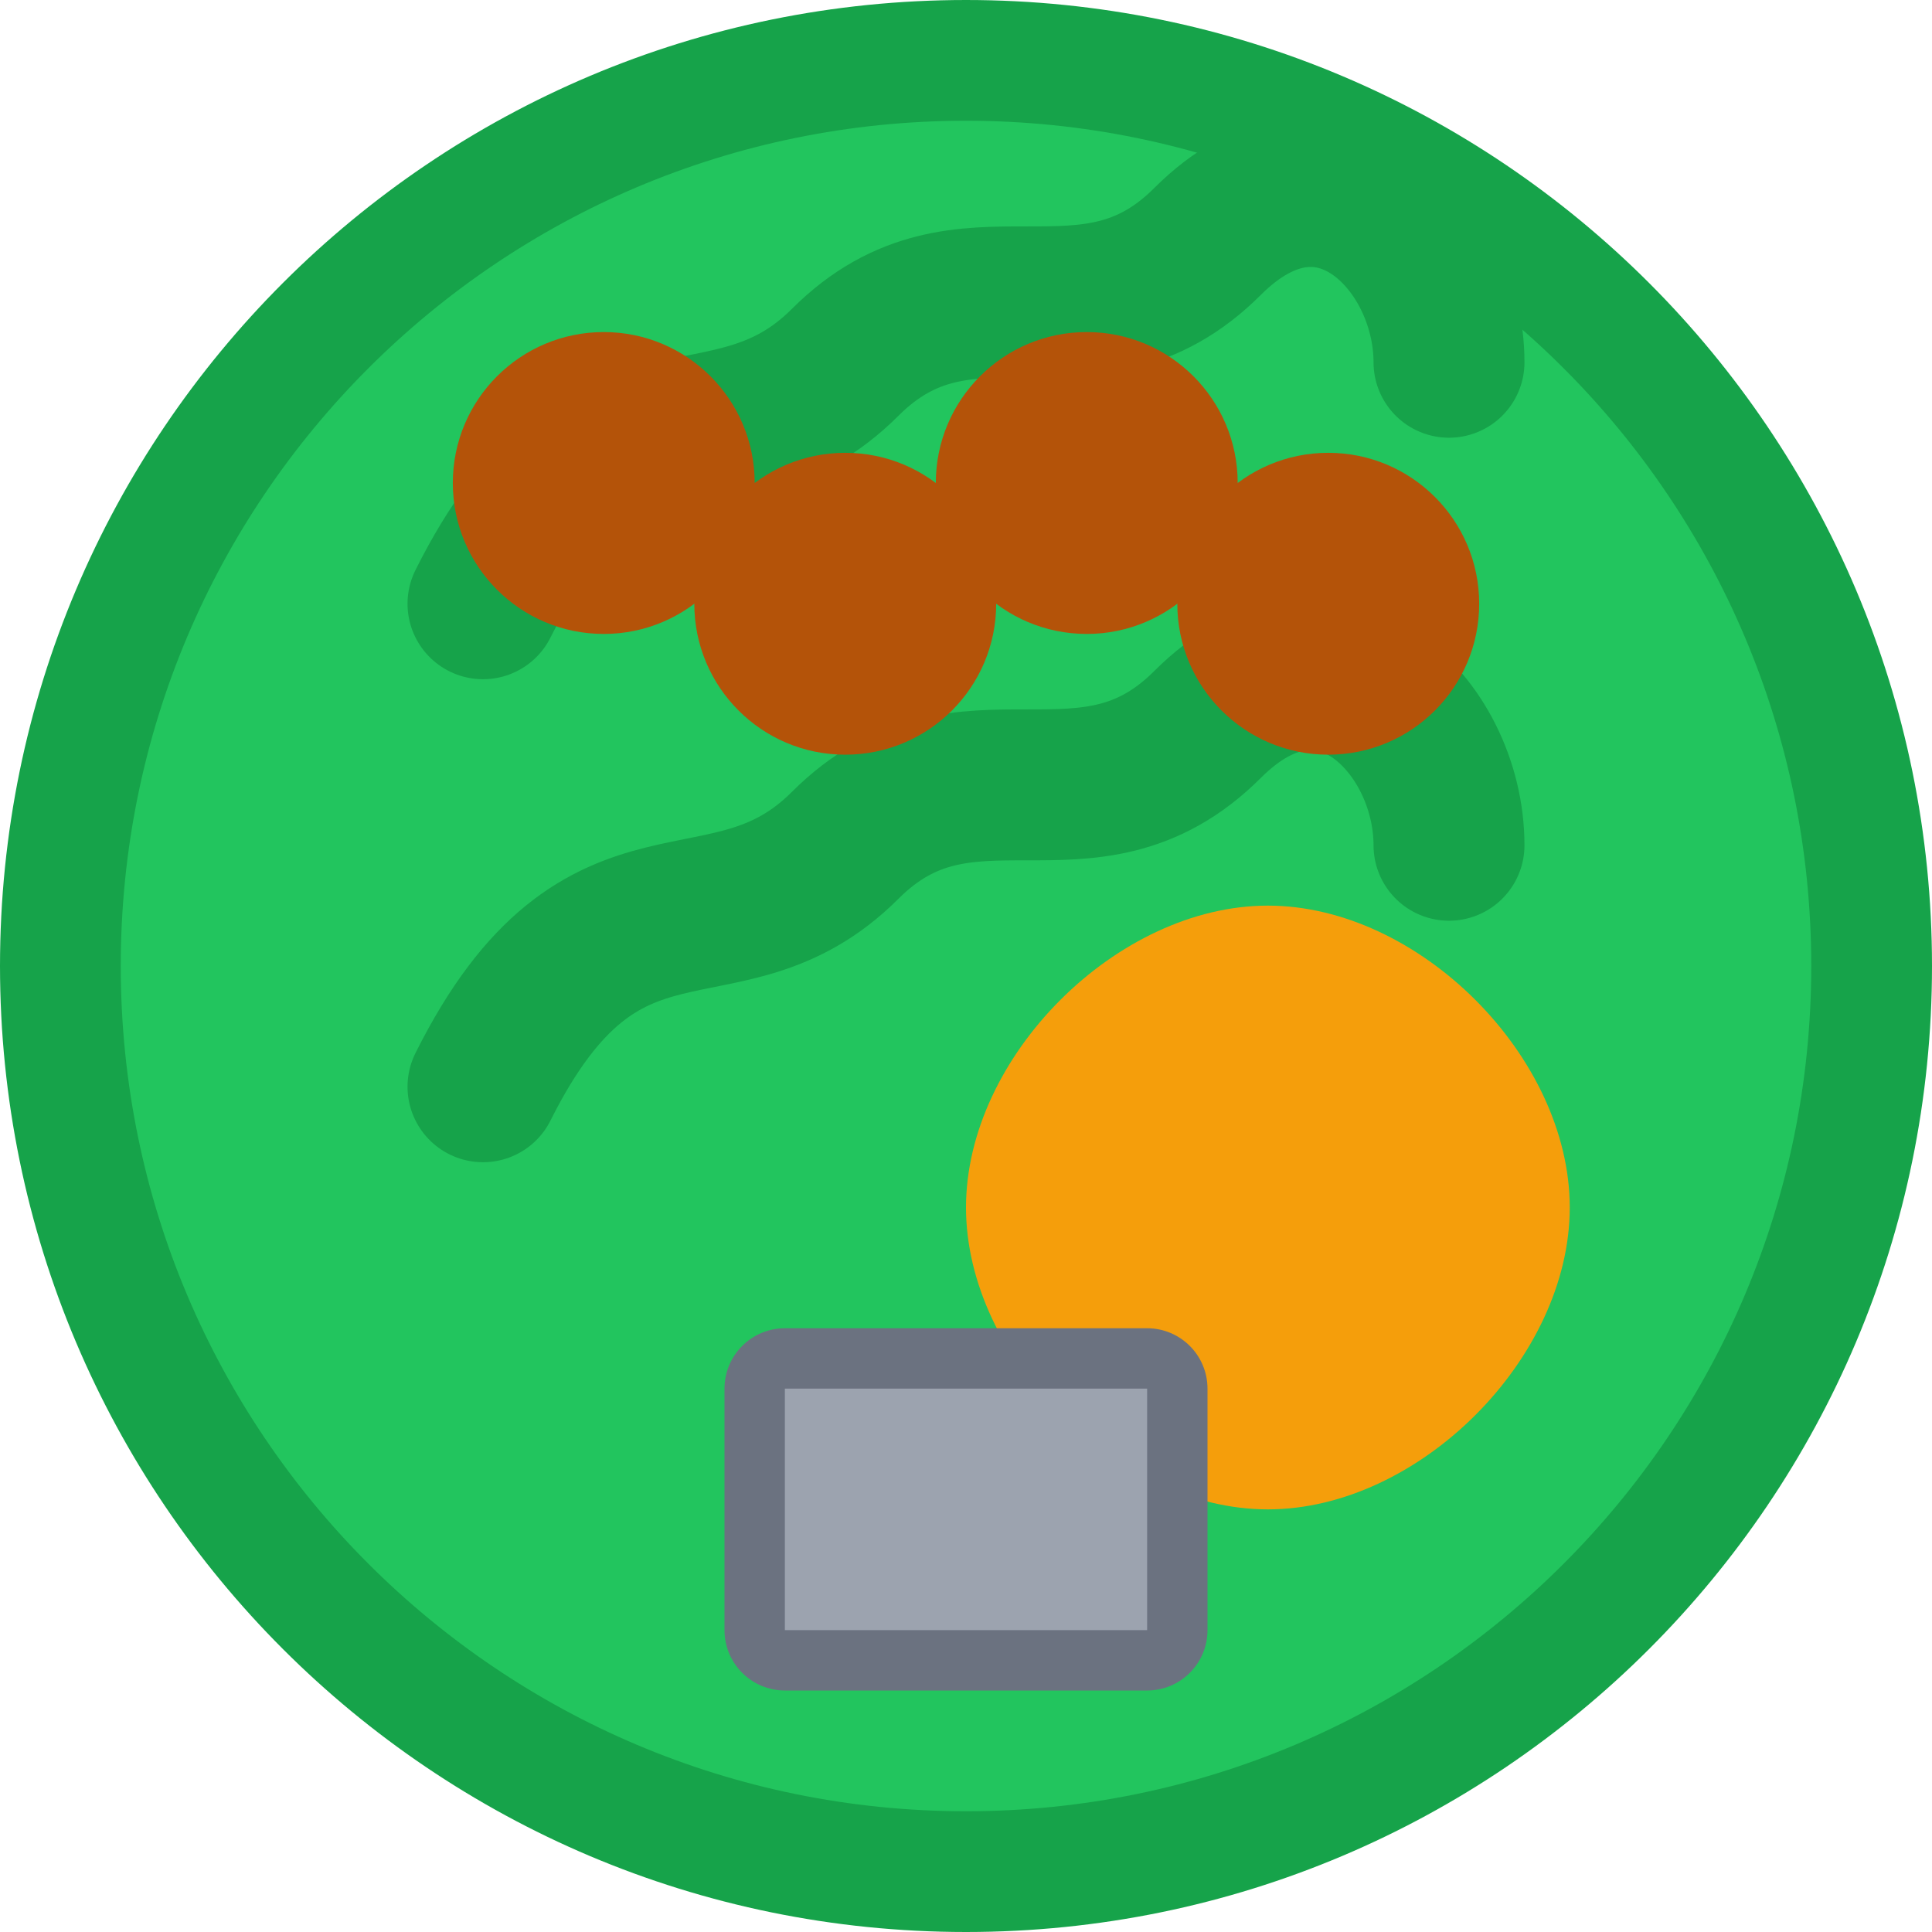
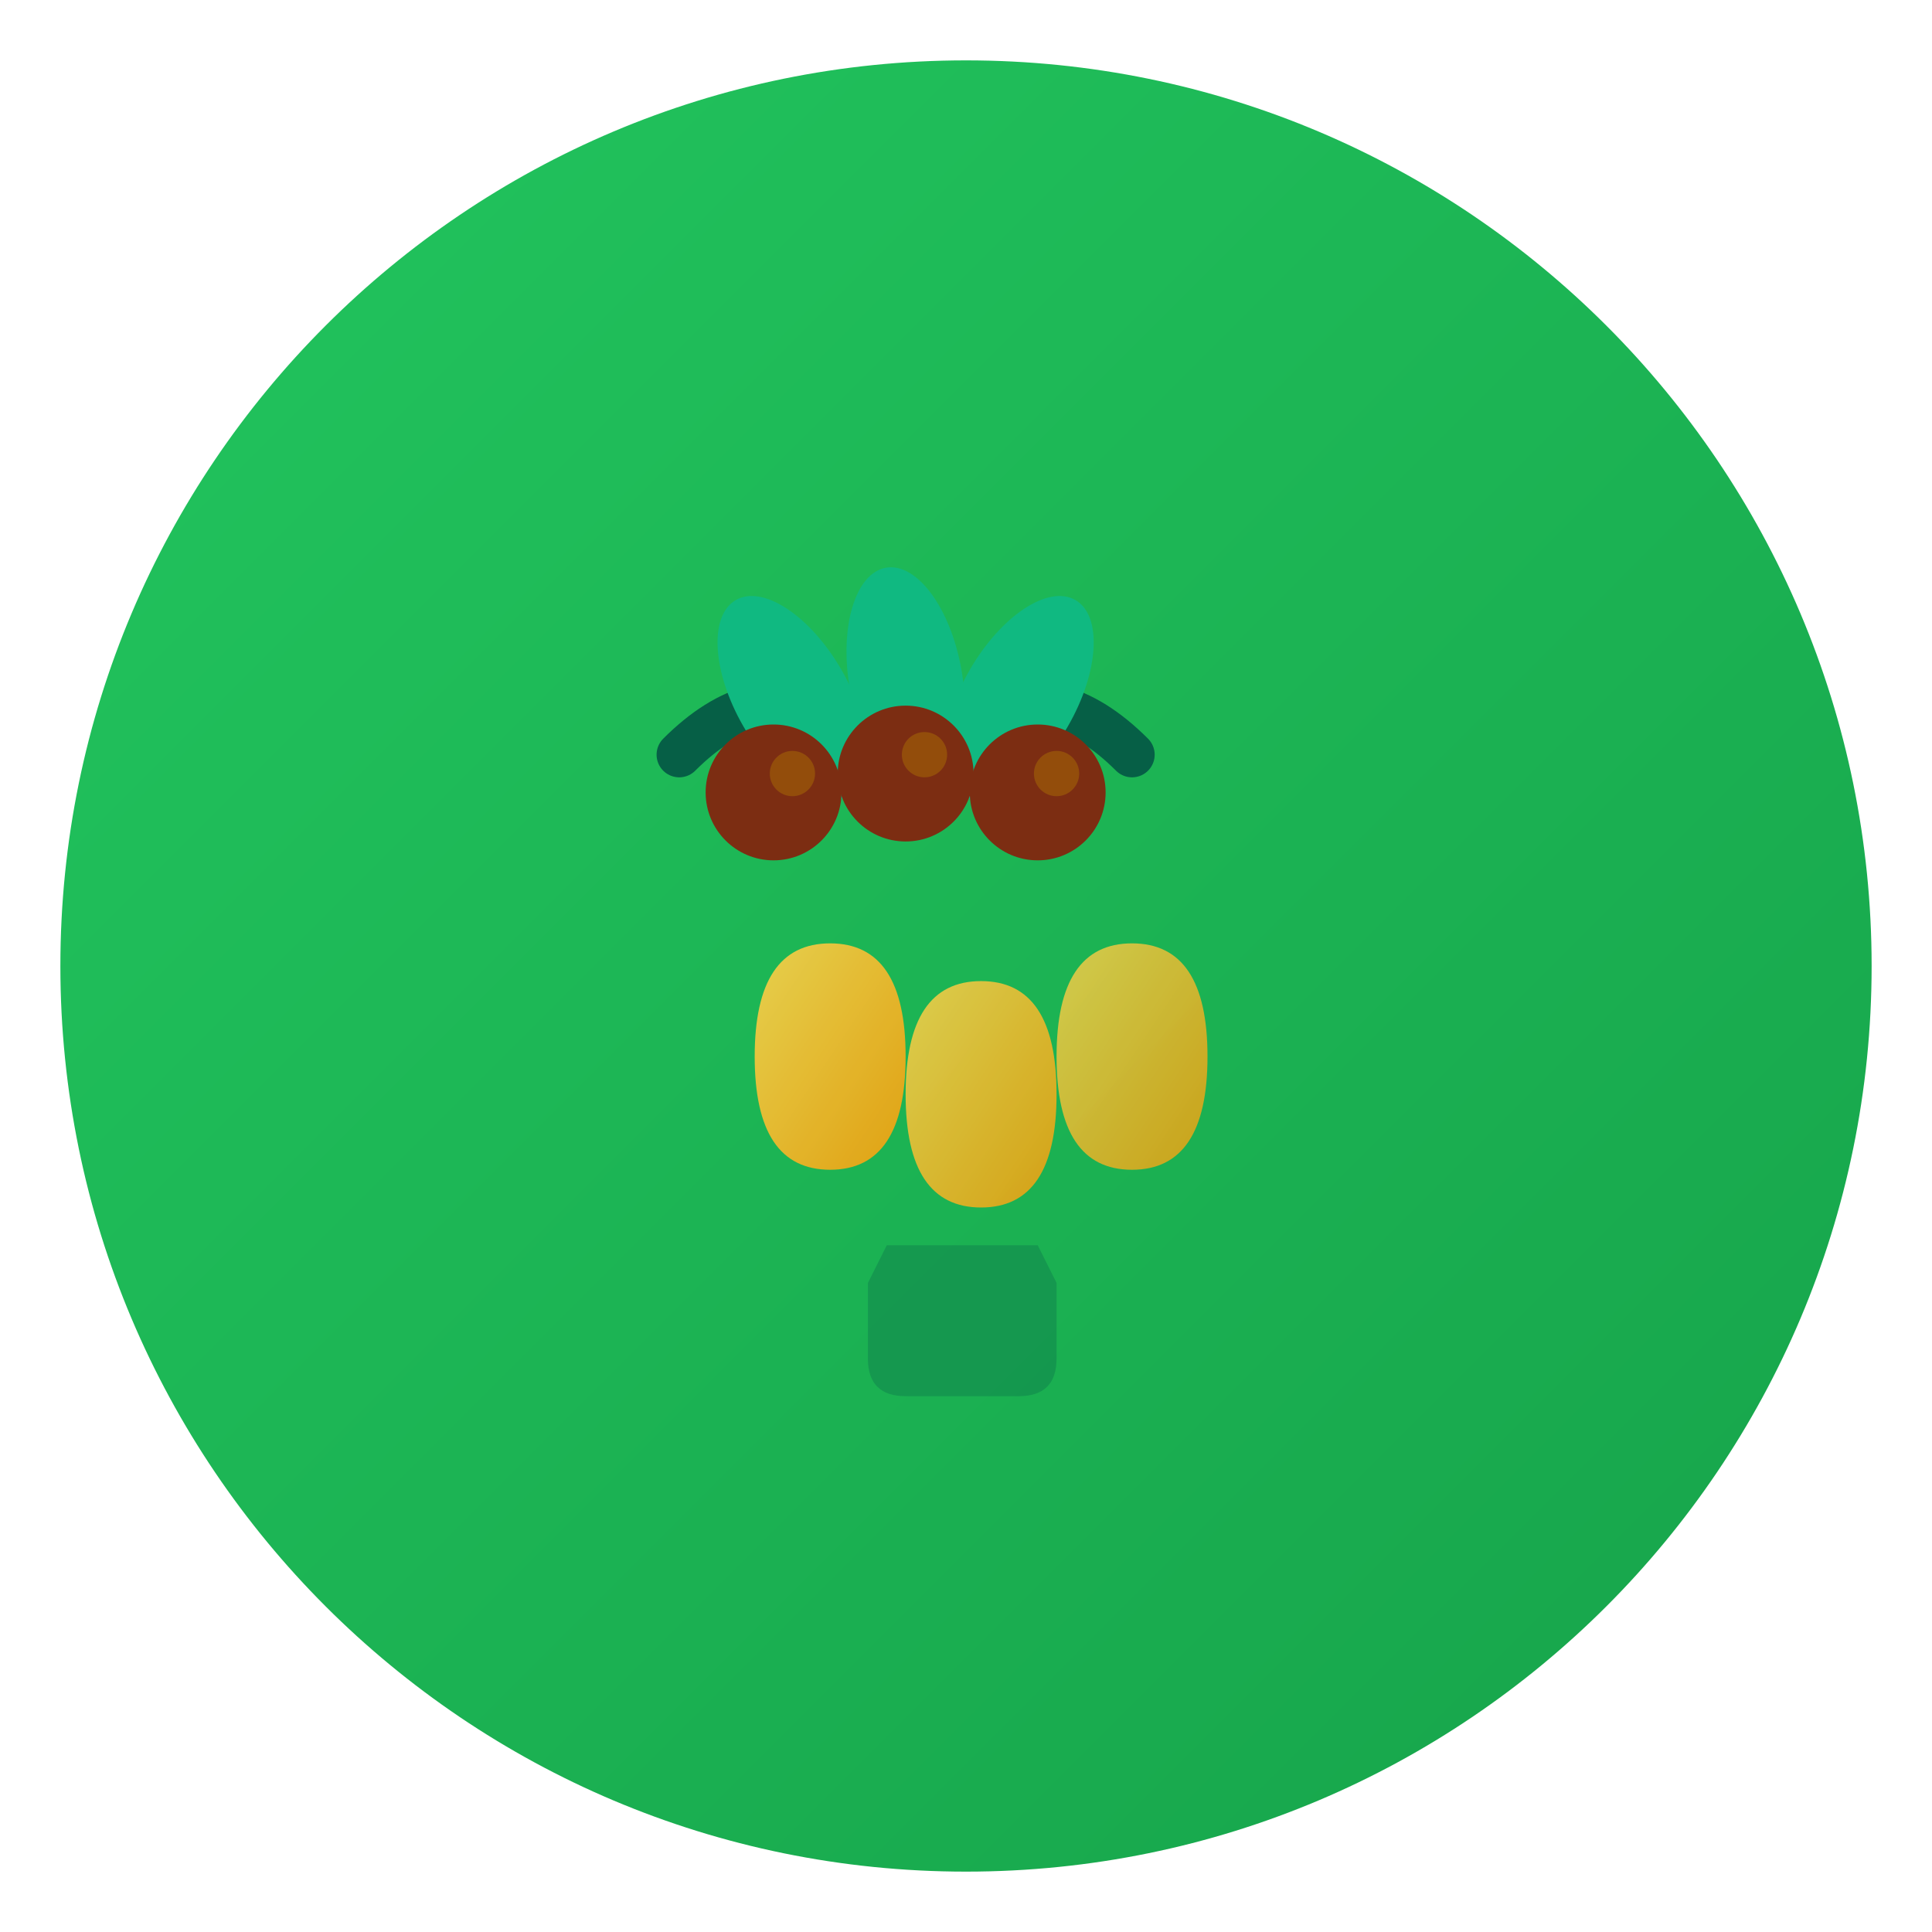
- <svg xmlns="http://www.w3.org/2000/svg" width="32" height="32" viewBox="0 0 32 32" fill="none">
-   <circle cx="16" cy="16" r="15" fill="#22C55E" stroke="#16A34A" stroke-width="2" />
-   <path d="M8 10C10 6 12 8 14 6C16 4 18 6 20 4C22 2 24 4 24 6" stroke="#16A34A" stroke-width="2.5" fill="none" stroke-linecap="round" />
-   <path d="M8 18C10 14 12 16 14 14C16 12 18 14 20 12C22 10 24 12 24 14" stroke="#16A34A" stroke-width="2.5" fill="none" stroke-linecap="round" />
-   <circle cx="10" cy="8" r="2.5" fill="#B45309" />
-   <circle cx="14" cy="10" r="2.5" fill="#B45309" />
-   <circle cx="18" cy="8" r="2.5" fill="#B45309" />
-   <circle cx="22" cy="10" r="2.5" fill="#B45309" />
-   <path d="M16 20C16 22.5 18.5 25 21 25C23.5 25 26 22.5 26 20C26 17.5 23.5 15 21 15C18.5 15 16 17.5 16 20Z" fill="#F59E0B" />
-   <rect x="12" y="22" width="8" height="6" rx="1" fill="#6B7280" />
-   <rect x="13" y="23" width="6" height="4" fill="#9CA3AF" />
+ <svg xmlns="http://www.w3.org/2000/svg" width="512" height="512" viewBox="0 0 512 512" fill="none">
+   <defs>
+     <linearGradient id="oliveGrad" x1="0%" y1="0%" x2="100%" y2="100%">
+       <stop offset="0%" style="stop-color:#22C55E;stop-opacity:1" />
+       <stop offset="100%" style="stop-color:#16A34A;stop-opacity:1" />
+     </linearGradient>
+     <linearGradient id="oilGrad" x1="0%" y1="0%" x2="100%" y2="100%">
+       <stop offset="0%" style="stop-color:#FCD34D;stop-opacity:1" />
+       <stop offset="100%" style="stop-color:#F59E0B;stop-opacity:1" />
+     </linearGradient>
+   </defs>
+   <circle cx="256" cy="256" r="240" fill="url(#oliveGrad)" />
+   <path d="M180 200 Q 200 180 220 190 Q 240 200 260 190 Q 280 180 300 200" stroke="#065F46" stroke-width="12" fill="none" stroke-linecap="round" />
+   <ellipse cx="210" cy="185" rx="15" ry="30" fill="#10B981" transform="rotate(-30 210 185)" />
+   <ellipse cx="240" cy="180" rx="15" ry="30" fill="#10B981" transform="rotate(-10 240 180)" />
+   <ellipse cx="270" cy="185" rx="15" ry="30" fill="#10B981" transform="rotate(30 270 185)" />
+   <circle cx="205" cy="210" r="18" fill="#7C2D12" />
+   <circle cx="240" cy="205" r="18" fill="#7C2D12" />
+   <circle cx="275" cy="210" r="18" fill="#7C2D12" />
+   <circle cx="210" cy="205" r="6" fill="#A16207" opacity="0.6" />
+   <circle cx="245" cy="200" r="6" fill="#A16207" opacity="0.6" />
+   <circle cx="280" cy="205" r="6" fill="#A16207" opacity="0.6" />
+   <path d="M 200 280 Q 200 250 220 250 Q 240 250 240 280 Q 240 310 220 310 Q 200 310 200 280 Z" fill="url(#oilGrad)" opacity="0.9" />
+   <path d="M 240 290 Q 240 260 260 260 Q 280 260 280 290 Q 280 320 260 320 Q 240 320 240 290 Z" fill="url(#oilGrad)" opacity="0.85" />
+   <path d="M 280 280 Q 280 250 300 250 Q 320 250 320 280 Q 320 310 300 310 Q 280 310 280 280 Z" fill="url(#oilGrad)" opacity="0.8" />
+   <path d="M 230 340 L 230 360 Q 230 370 240 370 L 270 370 Q 280 370 280 360 L 280 340 L 275 330 L 235 330 Z" fill="#065F46" opacity="0.3" />
</svg>
